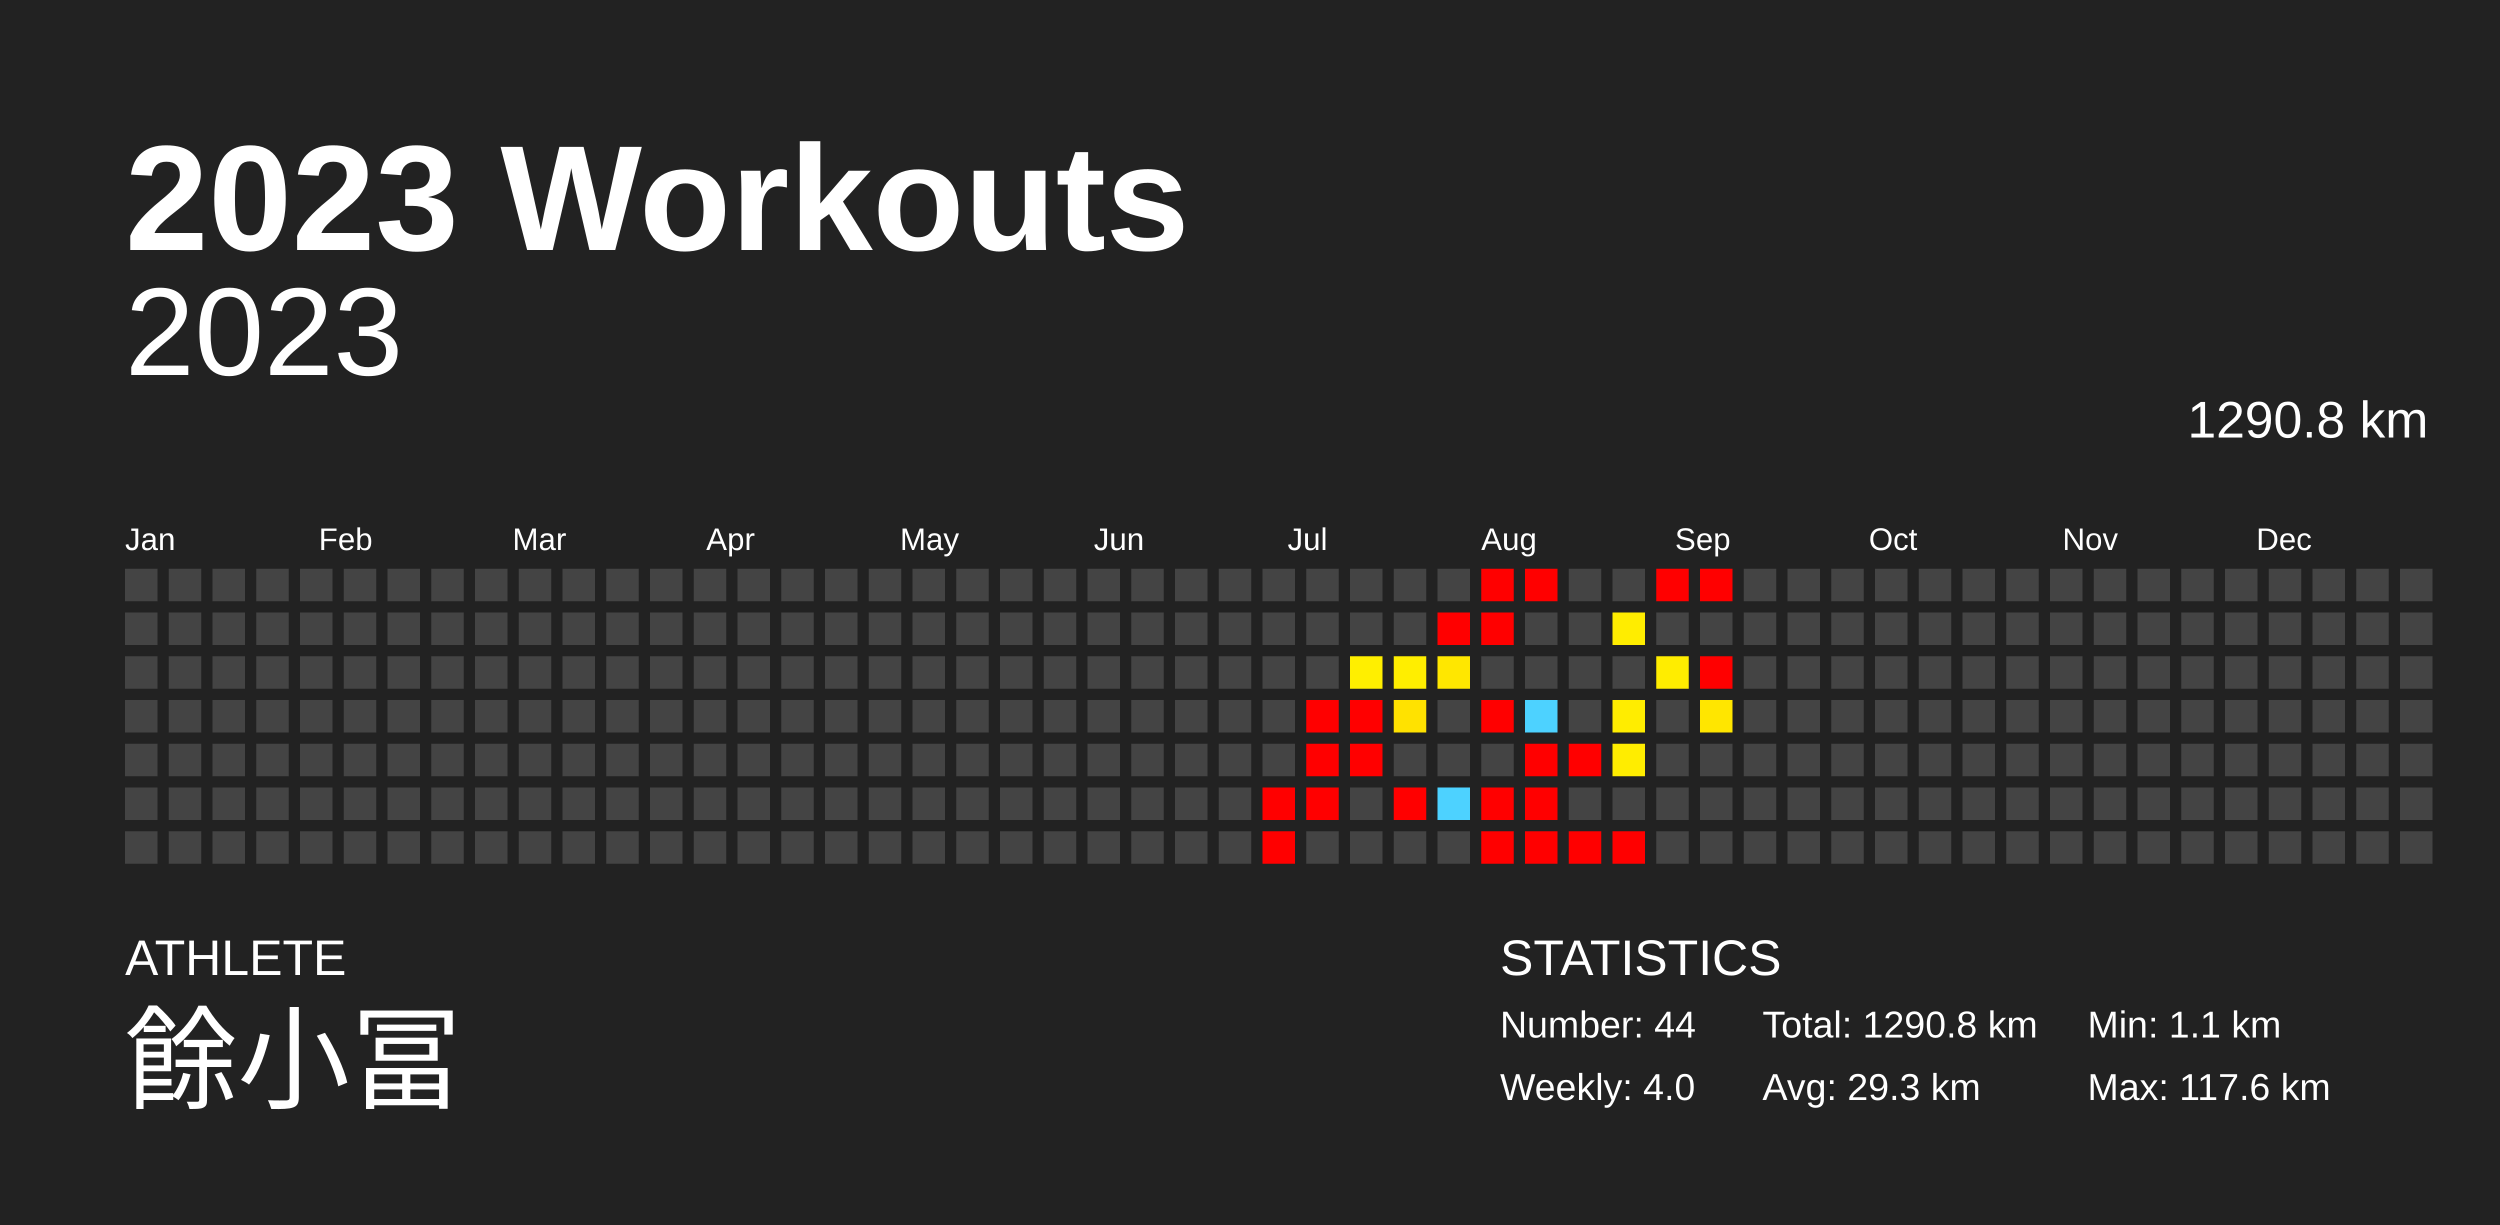
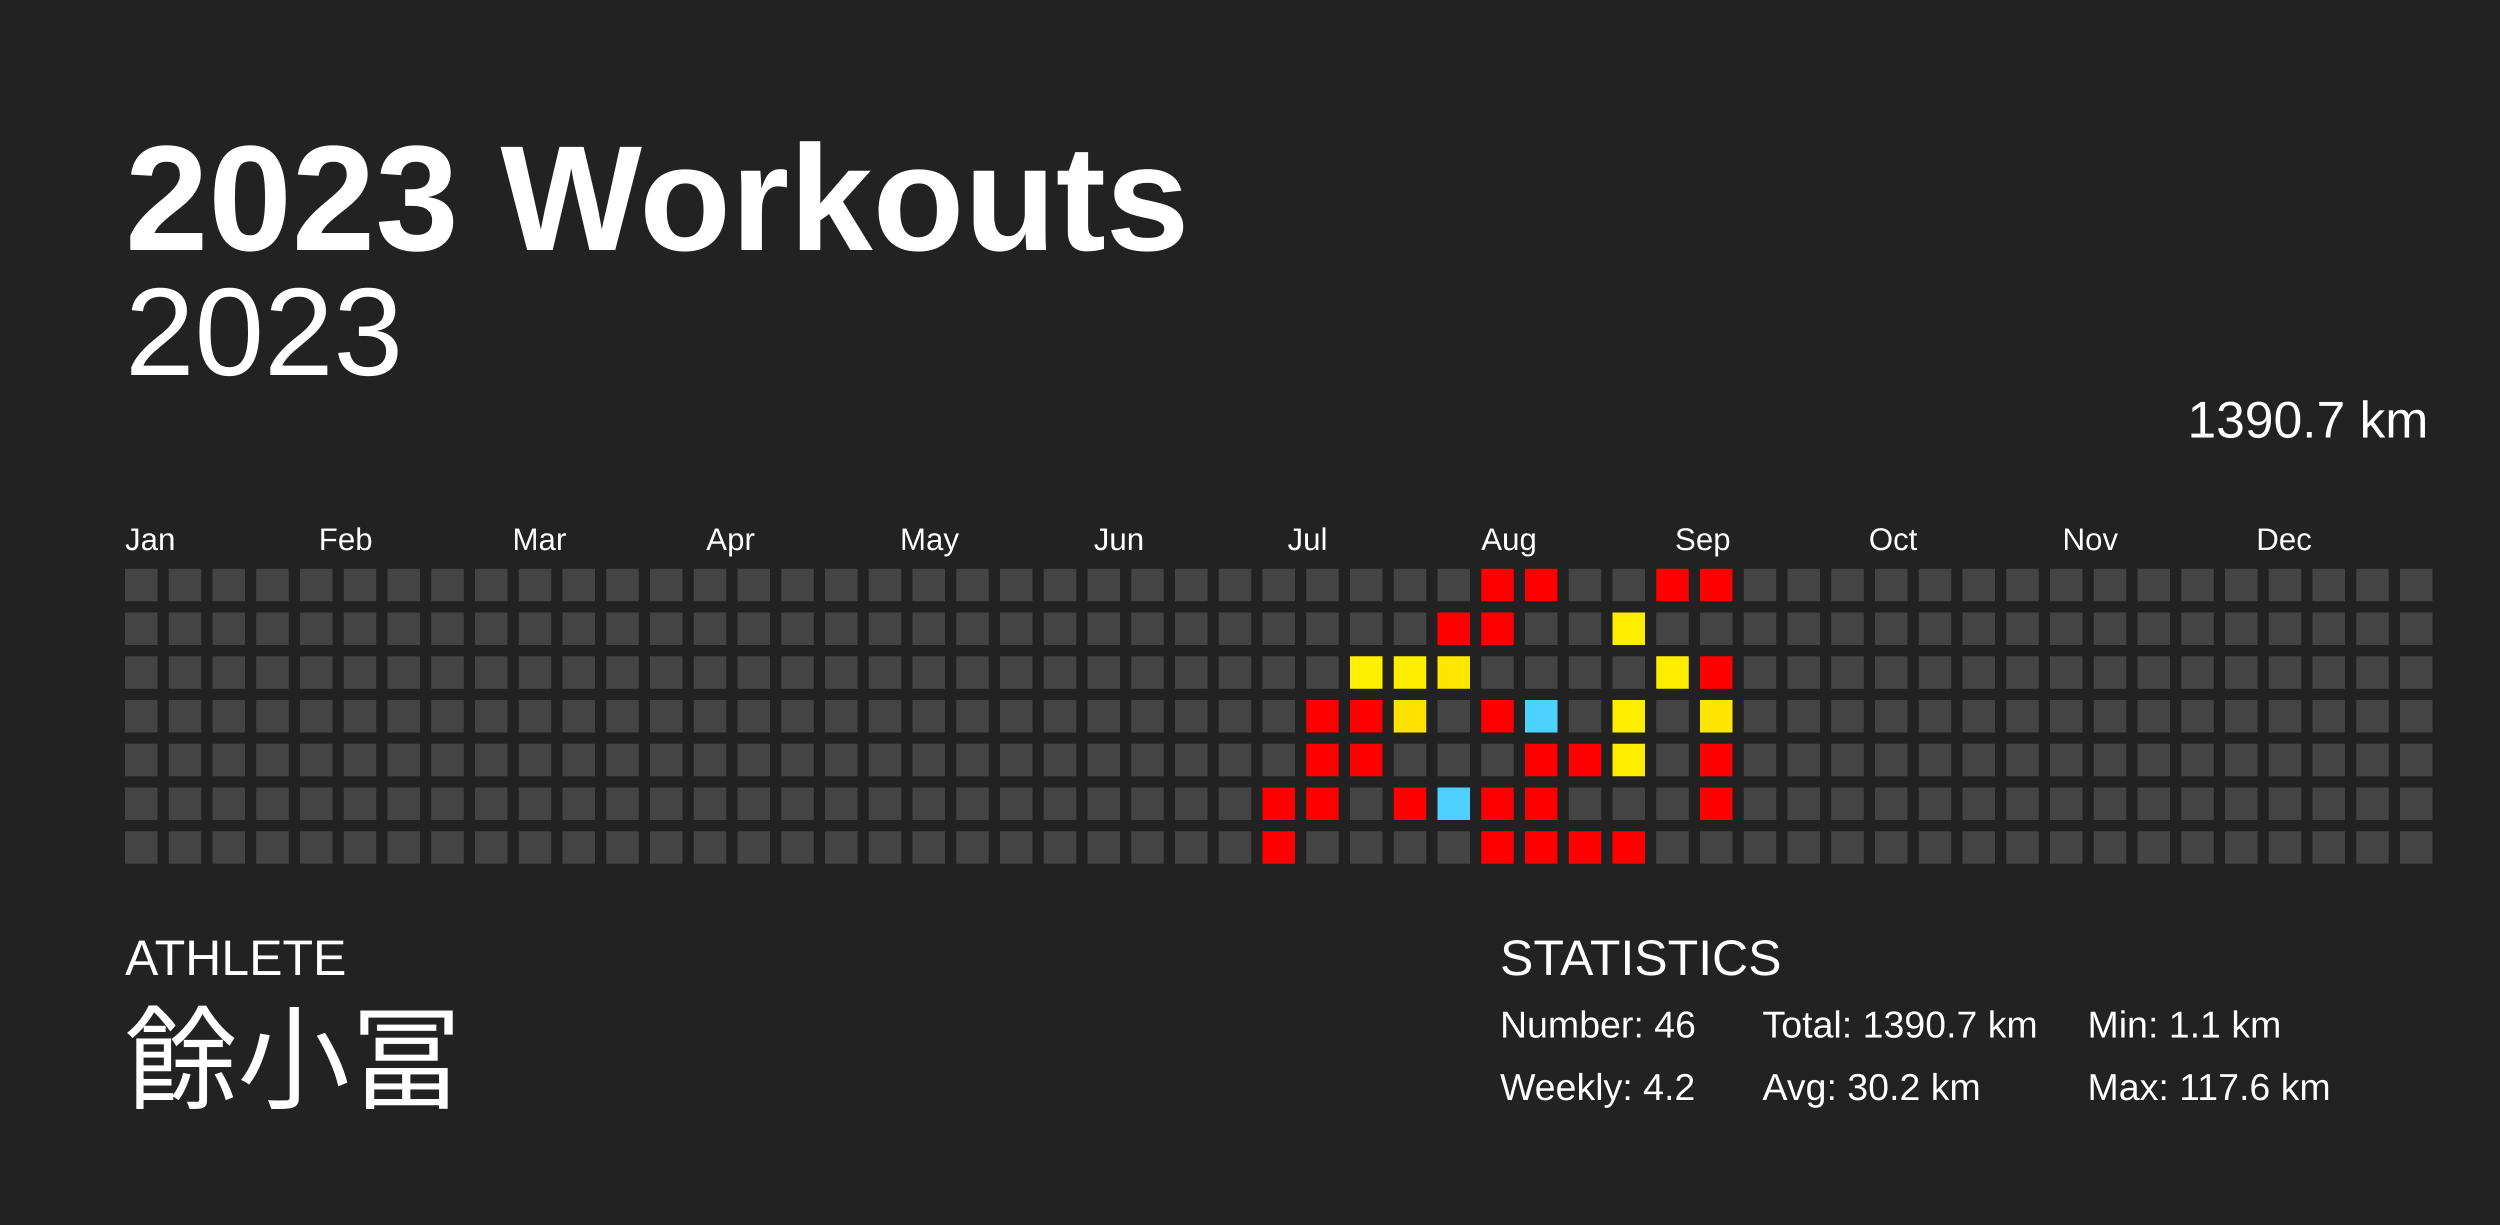
<svg xmlns="http://www.w3.org/2000/svg" baseProfile="full" height="98mm" version="1.1" viewBox="0,0,200,98" width="200mm">
  <defs />
  <rect fill="#222222" height="98" width="200" x="0" y="0" />
  <text fill="#FFFFFF" style="font-size:12px; font-family:Arial; font-weight:bold;" x="10" y="20">2023 Workouts</text>
  <text fill="#FFFFFF" style="font-size:4px; font-family:Arial" x="10" y="78">ATHLETE</text>
  <text fill="#FFFFFF" style="font-size:9px; font-family:Arial" x="10" y="88">餘小冨</text>
  <text fill="#FFFFFF" style="font-size:4px; font-family:Arial" x="120" y="78">STATISTICS</text>
-   <text fill="#FFFFFF" style="font-size:3px; font-family:Arial" x="120" y="83">Number: 44</text>
-   <text fill="#FFFFFF" style="font-size:3px; font-family:Arial" x="120" y="88">Weekly: 4.0</text>
-   <text fill="#FFFFFF" style="font-size:3px; font-family:Arial" x="141" y="83">Total: 1290.8 km</text>
-   <text fill="#FFFFFF" style="font-size:3px; font-family:Arial" x="141" y="88">Avg: 29.3 km</text>
+   <text fill="#FFFFFF" style="font-size:3px; font-family:Arial" x="120" y="83">Number: 46</text>
+   <text fill="#FFFFFF" style="font-size:3px; font-family:Arial" x="120" y="88">Weekly: 4.2</text>
+   <text fill="#FFFFFF" style="font-size:3px; font-family:Arial" x="141" y="83">Total: 1390.7 km</text>
+   <text fill="#FFFFFF" style="font-size:3px; font-family:Arial" x="141" y="88">Avg: 30.2 km</text>
  <text fill="#FFFFFF" style="font-size:3px; font-family:Arial" x="167" y="83">Min: 1.1 km</text>
  <text fill="#FFFFFF" style="font-size:3px; font-family:Arial" x="167" y="88">Max: 117.6 km</text>
  <text alignment-baseline="hanging" fill="#FFFFFF" style="font-size:10.0px; font-family:Arial;" x="10" y="30">2023</text>
-   <text alignment-baseline="hanging" fill="#FFFFFF" style="font-size:4.125px; font-family:Arial;" x="175" y="35">1290.8 km</text>
+   <text alignment-baseline="hanging" fill="#FFFFFF" style="font-size:4.125px; font-family:Arial;" x="175" y="35">1390.7 km</text>
  <text fill="#FFFFFF" style="font-size:2.5px; font-family:Arial" x="10.0" y="44">Jan</text>
  <text fill="#FFFFFF" style="font-size:2.5px; font-family:Arial" x="25.5" y="44">Feb</text>
  <text fill="#FFFFFF" style="font-size:2.5px; font-family:Arial" x="41.0" y="44">Mar</text>
  <text fill="#FFFFFF" style="font-size:2.5px; font-family:Arial" x="56.5" y="44">Apr</text>
  <text fill="#FFFFFF" style="font-size:2.5px; font-family:Arial" x="72.0" y="44">May</text>
  <text fill="#FFFFFF" style="font-size:2.5px; font-family:Arial" x="87.5" y="44">Jun</text>
  <text fill="#FFFFFF" style="font-size:2.5px; font-family:Arial" x="103.0" y="44">Jul</text>
  <text fill="#FFFFFF" style="font-size:2.5px; font-family:Arial" x="118.5" y="44">Aug</text>
  <text fill="#FFFFFF" style="font-size:2.5px; font-family:Arial" x="134.0" y="44">Sep</text>
  <text fill="#FFFFFF" style="font-size:2.5px; font-family:Arial" x="149.5" y="44">Oct</text>
  <text fill="#FFFFFF" style="font-size:2.5px; font-family:Arial" x="165.0" y="44">Nov</text>
  <text fill="#FFFFFF" style="font-size:2.5px; font-family:Arial" x="180.5" y="44">Dec</text>
  <rect fill="#444444" height="2.6" width="2.6" x="10.0" y="45.5" />
  <rect fill="#444444" height="2.6" width="2.6" x="10.0" y="49.0" />
  <rect fill="#444444" height="2.6" width="2.6" x="10.0" y="52.5" />
  <rect fill="#444444" height="2.6" width="2.6" x="10.0" y="56.0" />
  <rect fill="#444444" height="2.6" width="2.6" x="10.0" y="59.5" />
  <rect fill="#444444" height="2.6" width="2.6" x="10.0" y="63.0" />
  <rect fill="#444444" height="2.6" width="2.6" x="10.0" y="66.5" />
  <rect fill="#444444" height="2.6" width="2.6" x="13.5" y="45.5" />
  <rect fill="#444444" height="2.6" width="2.6" x="13.5" y="49.0" />
  <rect fill="#444444" height="2.6" width="2.6" x="13.5" y="52.5" />
  <rect fill="#444444" height="2.6" width="2.6" x="13.5" y="56.0" />
  <rect fill="#444444" height="2.6" width="2.6" x="13.5" y="59.5" />
  <rect fill="#444444" height="2.6" width="2.6" x="13.5" y="63.0" />
  <rect fill="#444444" height="2.6" width="2.6" x="13.5" y="66.5" />
  <rect fill="#444444" height="2.6" width="2.6" x="17.0" y="45.5" />
  <rect fill="#444444" height="2.6" width="2.6" x="17.0" y="49.0" />
  <rect fill="#444444" height="2.6" width="2.6" x="17.0" y="52.5" />
  <rect fill="#444444" height="2.6" width="2.6" x="17.0" y="56.0" />
  <rect fill="#444444" height="2.6" width="2.6" x="17.0" y="59.5" />
  <rect fill="#444444" height="2.6" width="2.6" x="17.0" y="63.0" />
  <rect fill="#444444" height="2.6" width="2.6" x="17.0" y="66.5" />
  <rect fill="#444444" height="2.6" width="2.6" x="20.5" y="45.5" />
  <rect fill="#444444" height="2.6" width="2.6" x="20.5" y="49.0" />
  <rect fill="#444444" height="2.6" width="2.6" x="20.5" y="52.5" />
  <rect fill="#444444" height="2.6" width="2.6" x="20.5" y="56.0" />
  <rect fill="#444444" height="2.6" width="2.6" x="20.5" y="59.5" />
  <rect fill="#444444" height="2.6" width="2.6" x="20.5" y="63.0" />
  <rect fill="#444444" height="2.6" width="2.6" x="20.5" y="66.5" />
  <rect fill="#444444" height="2.6" width="2.6" x="24.0" y="45.5" />
  <rect fill="#444444" height="2.6" width="2.6" x="24.0" y="49.0" />
  <rect fill="#444444" height="2.6" width="2.6" x="24.0" y="52.5" />
  <rect fill="#444444" height="2.6" width="2.6" x="24.0" y="56.0" />
  <rect fill="#444444" height="2.6" width="2.6" x="24.0" y="59.5" />
  <rect fill="#444444" height="2.6" width="2.6" x="24.0" y="63.0" />
  <rect fill="#444444" height="2.6" width="2.6" x="24.0" y="66.5" />
  <rect fill="#444444" height="2.6" width="2.6" x="27.5" y="45.5" />
  <rect fill="#444444" height="2.6" width="2.6" x="27.5" y="49.0" />
  <rect fill="#444444" height="2.6" width="2.6" x="27.5" y="52.5" />
  <rect fill="#444444" height="2.6" width="2.6" x="27.5" y="56.0" />
  <rect fill="#444444" height="2.6" width="2.6" x="27.5" y="59.5" />
  <rect fill="#444444" height="2.6" width="2.6" x="27.5" y="63.0" />
  <rect fill="#444444" height="2.6" width="2.6" x="27.5" y="66.5" />
  <rect fill="#444444" height="2.6" width="2.6" x="31.0" y="45.5" />
  <rect fill="#444444" height="2.6" width="2.6" x="31.0" y="49.0" />
  <rect fill="#444444" height="2.6" width="2.6" x="31.0" y="52.5" />
  <rect fill="#444444" height="2.6" width="2.6" x="31.0" y="56.0" />
  <rect fill="#444444" height="2.6" width="2.6" x="31.0" y="59.5" />
  <rect fill="#444444" height="2.6" width="2.6" x="31.0" y="63.0" />
  <rect fill="#444444" height="2.6" width="2.6" x="31.0" y="66.5" />
  <rect fill="#444444" height="2.6" width="2.6" x="34.5" y="45.5" />
  <rect fill="#444444" height="2.6" width="2.6" x="34.5" y="49.0" />
  <rect fill="#444444" height="2.6" width="2.6" x="34.5" y="52.5" />
  <rect fill="#444444" height="2.6" width="2.6" x="34.5" y="56.0" />
  <rect fill="#444444" height="2.6" width="2.6" x="34.5" y="59.5" />
  <rect fill="#444444" height="2.6" width="2.6" x="34.5" y="63.0" />
  <rect fill="#444444" height="2.6" width="2.6" x="34.5" y="66.5" />
  <rect fill="#444444" height="2.6" width="2.6" x="38.0" y="45.5" />
  <rect fill="#444444" height="2.6" width="2.6" x="38.0" y="49.0" />
  <rect fill="#444444" height="2.6" width="2.6" x="38.0" y="52.5" />
  <rect fill="#444444" height="2.6" width="2.6" x="38.0" y="56.0" />
  <rect fill="#444444" height="2.6" width="2.6" x="38.0" y="59.5" />
  <rect fill="#444444" height="2.6" width="2.6" x="38.0" y="63.0" />
  <rect fill="#444444" height="2.6" width="2.6" x="38.0" y="66.5" />
  <rect fill="#444444" height="2.6" width="2.6" x="41.5" y="45.5" />
  <rect fill="#444444" height="2.6" width="2.6" x="41.5" y="49.0" />
  <rect fill="#444444" height="2.6" width="2.6" x="41.5" y="52.5" />
  <rect fill="#444444" height="2.6" width="2.6" x="41.5" y="56.0" />
  <rect fill="#444444" height="2.6" width="2.6" x="41.5" y="59.5" />
  <rect fill="#444444" height="2.6" width="2.6" x="41.5" y="63.0" />
  <rect fill="#444444" height="2.6" width="2.6" x="41.5" y="66.5" />
  <rect fill="#444444" height="2.6" width="2.6" x="45.0" y="45.5" />
  <rect fill="#444444" height="2.6" width="2.6" x="45.0" y="49.0" />
  <rect fill="#444444" height="2.6" width="2.6" x="45.0" y="52.5" />
  <rect fill="#444444" height="2.6" width="2.6" x="45.0" y="56.0" />
  <rect fill="#444444" height="2.6" width="2.6" x="45.0" y="59.5" />
  <rect fill="#444444" height="2.6" width="2.6" x="45.0" y="63.0" />
  <rect fill="#444444" height="2.6" width="2.6" x="45.0" y="66.5" />
  <rect fill="#444444" height="2.6" width="2.6" x="48.5" y="45.5" />
  <rect fill="#444444" height="2.6" width="2.6" x="48.5" y="49.0" />
  <rect fill="#444444" height="2.6" width="2.6" x="48.5" y="52.5" />
  <rect fill="#444444" height="2.6" width="2.6" x="48.5" y="56.0" />
  <rect fill="#444444" height="2.6" width="2.6" x="48.5" y="59.5" />
  <rect fill="#444444" height="2.6" width="2.6" x="48.5" y="63.0" />
  <rect fill="#444444" height="2.6" width="2.6" x="48.5" y="66.5" />
  <rect fill="#444444" height="2.6" width="2.6" x="52.0" y="45.5" />
  <rect fill="#444444" height="2.6" width="2.6" x="52.0" y="49.0" />
  <rect fill="#444444" height="2.6" width="2.6" x="52.0" y="52.5" />
  <rect fill="#444444" height="2.6" width="2.6" x="52.0" y="56.0" />
  <rect fill="#444444" height="2.6" width="2.6" x="52.0" y="59.5" />
  <rect fill="#444444" height="2.6" width="2.6" x="52.0" y="63.0" />
  <rect fill="#444444" height="2.6" width="2.6" x="52.0" y="66.5" />
  <rect fill="#444444" height="2.6" width="2.6" x="55.5" y="45.5" />
  <rect fill="#444444" height="2.6" width="2.6" x="55.5" y="49.0" />
  <rect fill="#444444" height="2.6" width="2.6" x="55.5" y="52.5" />
  <rect fill="#444444" height="2.6" width="2.6" x="55.5" y="56.0" />
  <rect fill="#444444" height="2.6" width="2.6" x="55.5" y="59.5" />
  <rect fill="#444444" height="2.6" width="2.6" x="55.5" y="63.0" />
  <rect fill="#444444" height="2.6" width="2.6" x="55.5" y="66.5" />
  <rect fill="#444444" height="2.6" width="2.6" x="59.0" y="45.5" />
  <rect fill="#444444" height="2.6" width="2.6" x="59.0" y="49.0" />
  <rect fill="#444444" height="2.6" width="2.6" x="59.0" y="52.5" />
  <rect fill="#444444" height="2.6" width="2.6" x="59.0" y="56.0" />
  <rect fill="#444444" height="2.6" width="2.6" x="59.0" y="59.5" />
  <rect fill="#444444" height="2.6" width="2.6" x="59.0" y="63.0" />
  <rect fill="#444444" height="2.6" width="2.6" x="59.0" y="66.5" />
  <rect fill="#444444" height="2.6" width="2.6" x="62.5" y="45.5" />
  <rect fill="#444444" height="2.6" width="2.6" x="62.5" y="49.0" />
  <rect fill="#444444" height="2.6" width="2.6" x="62.5" y="52.5" />
  <rect fill="#444444" height="2.6" width="2.6" x="62.5" y="56.0" />
  <rect fill="#444444" height="2.6" width="2.6" x="62.5" y="59.5" />
  <rect fill="#444444" height="2.6" width="2.6" x="62.5" y="63.0" />
  <rect fill="#444444" height="2.6" width="2.6" x="62.5" y="66.5" />
  <rect fill="#444444" height="2.6" width="2.6" x="66.0" y="45.5" />
  <rect fill="#444444" height="2.6" width="2.6" x="66.0" y="49.0" />
  <rect fill="#444444" height="2.6" width="2.6" x="66.0" y="52.5" />
  <rect fill="#444444" height="2.6" width="2.6" x="66.0" y="56.0" />
  <rect fill="#444444" height="2.6" width="2.6" x="66.0" y="59.5" />
  <rect fill="#444444" height="2.6" width="2.6" x="66.0" y="63.0" />
  <rect fill="#444444" height="2.6" width="2.6" x="66.0" y="66.5" />
  <rect fill="#444444" height="2.6" width="2.6" x="69.5" y="45.5" />
  <rect fill="#444444" height="2.6" width="2.6" x="69.5" y="49.0" />
  <rect fill="#444444" height="2.6" width="2.6" x="69.5" y="52.5" />
  <rect fill="#444444" height="2.6" width="2.6" x="69.5" y="56.0" />
  <rect fill="#444444" height="2.6" width="2.6" x="69.5" y="59.5" />
  <rect fill="#444444" height="2.6" width="2.6" x="69.5" y="63.0" />
  <rect fill="#444444" height="2.6" width="2.6" x="69.5" y="66.5" />
  <rect fill="#444444" height="2.6" width="2.6" x="73.0" y="45.5" />
  <rect fill="#444444" height="2.6" width="2.6" x="73.0" y="49.0" />
  <rect fill="#444444" height="2.6" width="2.6" x="73.0" y="52.5" />
  <rect fill="#444444" height="2.6" width="2.6" x="73.0" y="56.0" />
  <rect fill="#444444" height="2.6" width="2.6" x="73.0" y="59.5" />
  <rect fill="#444444" height="2.6" width="2.6" x="73.0" y="63.0" />
  <rect fill="#444444" height="2.6" width="2.6" x="73.0" y="66.5" />
  <rect fill="#444444" height="2.6" width="2.6" x="76.5" y="45.5" />
  <rect fill="#444444" height="2.6" width="2.6" x="76.5" y="49.0" />
  <rect fill="#444444" height="2.6" width="2.6" x="76.5" y="52.5" />
  <rect fill="#444444" height="2.6" width="2.6" x="76.5" y="56.0" />
  <rect fill="#444444" height="2.6" width="2.6" x="76.5" y="59.5" />
  <rect fill="#444444" height="2.6" width="2.6" x="76.5" y="63.0" />
  <rect fill="#444444" height="2.6" width="2.6" x="76.5" y="66.5" />
  <rect fill="#444444" height="2.6" width="2.6" x="80.0" y="45.5" />
  <rect fill="#444444" height="2.6" width="2.6" x="80.0" y="49.0" />
  <rect fill="#444444" height="2.6" width="2.6" x="80.0" y="52.5" />
  <rect fill="#444444" height="2.6" width="2.6" x="80.0" y="56.0" />
  <rect fill="#444444" height="2.6" width="2.6" x="80.0" y="59.5" />
  <rect fill="#444444" height="2.6" width="2.6" x="80.0" y="63.0" />
  <rect fill="#444444" height="2.6" width="2.6" x="80.0" y="66.5" />
  <rect fill="#444444" height="2.6" width="2.6" x="83.5" y="45.5" />
  <rect fill="#444444" height="2.6" width="2.6" x="83.5" y="49.0" />
  <rect fill="#444444" height="2.6" width="2.6" x="83.5" y="52.5" />
  <rect fill="#444444" height="2.6" width="2.6" x="83.5" y="56.0" />
  <rect fill="#444444" height="2.6" width="2.6" x="83.5" y="59.5" />
  <rect fill="#444444" height="2.6" width="2.6" x="83.5" y="63.0" />
  <rect fill="#444444" height="2.6" width="2.6" x="83.5" y="66.5" />
  <rect fill="#444444" height="2.6" width="2.6" x="87.0" y="45.5" />
  <rect fill="#444444" height="2.6" width="2.6" x="87.0" y="49.0" />
  <rect fill="#444444" height="2.6" width="2.6" x="87.0" y="52.5" />
  <rect fill="#444444" height="2.6" width="2.6" x="87.0" y="56.0" />
  <rect fill="#444444" height="2.6" width="2.6" x="87.0" y="59.5" />
  <rect fill="#444444" height="2.6" width="2.6" x="87.0" y="63.0" />
  <rect fill="#444444" height="2.6" width="2.6" x="87.0" y="66.5" />
  <rect fill="#444444" height="2.6" width="2.6" x="90.5" y="45.5" />
  <rect fill="#444444" height="2.6" width="2.6" x="90.5" y="49.0" />
  <rect fill="#444444" height="2.6" width="2.6" x="90.5" y="52.5" />
  <rect fill="#444444" height="2.6" width="2.6" x="90.5" y="56.0" />
  <rect fill="#444444" height="2.6" width="2.6" x="90.5" y="59.5" />
  <rect fill="#444444" height="2.6" width="2.6" x="90.5" y="63.0" />
  <rect fill="#444444" height="2.6" width="2.6" x="90.5" y="66.5" />
  <rect fill="#444444" height="2.6" width="2.6" x="94.0" y="45.5" />
  <rect fill="#444444" height="2.6" width="2.6" x="94.0" y="49.0" />
  <rect fill="#444444" height="2.6" width="2.6" x="94.0" y="52.5" />
  <rect fill="#444444" height="2.6" width="2.6" x="94.0" y="56.0" />
  <rect fill="#444444" height="2.6" width="2.6" x="94.0" y="59.5" />
  <rect fill="#444444" height="2.6" width="2.6" x="94.0" y="63.0" />
  <rect fill="#444444" height="2.6" width="2.6" x="94.0" y="66.5" />
  <rect fill="#444444" height="2.6" width="2.6" x="97.5" y="45.5" />
  <rect fill="#444444" height="2.6" width="2.6" x="97.5" y="49.0" />
  <rect fill="#444444" height="2.6" width="2.6" x="97.5" y="52.5" />
  <rect fill="#444444" height="2.6" width="2.6" x="97.5" y="56.0" />
  <rect fill="#444444" height="2.6" width="2.6" x="97.5" y="59.5" />
  <rect fill="#444444" height="2.6" width="2.6" x="97.5" y="63.0" />
  <rect fill="#444444" height="2.6" width="2.6" x="97.5" y="66.5" />
  <rect fill="#444444" height="2.6" width="2.6" x="101.0" y="45.5" />
  <rect fill="#444444" height="2.6" width="2.6" x="101.0" y="49.0" />
  <rect fill="#444444" height="2.6" width="2.6" x="101.0" y="52.5" />
  <rect fill="#444444" height="2.6" width="2.6" x="101.0" y="56.0" />
  <rect fill="#444444" height="2.6" width="2.6" x="101.0" y="59.5" />
  <rect fill="red" height="2.6" width="2.6" x="101.0" y="63.0" />
  <rect fill="red" height="2.6" width="2.6" x="101.0" y="66.5" />
  <rect fill="#444444" height="2.6" width="2.6" x="104.5" y="45.5" />
  <rect fill="#444444" height="2.6" width="2.6" x="104.5" y="49.0" />
  <rect fill="#444444" height="2.6" width="2.6" x="104.5" y="52.5" />
  <rect fill="red" height="2.6" width="2.6" x="104.5" y="56.0" />
  <rect fill="red" height="2.6" width="2.6" x="104.5" y="59.5" />
  <rect fill="red" height="2.6" width="2.6" x="104.5" y="63.0" />
  <rect fill="#444444" height="2.6" width="2.6" x="104.5" y="66.5" />
  <rect fill="#444444" height="2.6" width="2.6" x="108.0" y="45.5" />
  <rect fill="#444444" height="2.6" width="2.6" x="108.0" y="49.0" />
  <rect fill="#ffef00" height="2.6" width="2.6" x="108.0" y="52.5" />
  <rect fill="red" height="2.6" width="2.6" x="108.0" y="56.0" />
  <rect fill="red" height="2.6" width="2.6" x="108.0" y="59.5" />
  <rect fill="#444444" height="2.6" width="2.6" x="108.0" y="63.0" />
  <rect fill="#444444" height="2.6" width="2.6" x="108.0" y="66.5" />
  <rect fill="#444444" height="2.6" width="2.6" x="111.5" y="45.5" />
  <rect fill="#444444" height="2.6" width="2.6" x="111.5" y="49.0" />
  <rect fill="#ffee00" height="2.6" width="2.6" x="111.5" y="52.5" />
  <rect fill="#ffe200" height="2.6" width="2.6" x="111.5" y="56.0" />
  <rect fill="#444444" height="2.6" width="2.6" x="111.5" y="59.5" />
  <rect fill="red" height="2.6" width="2.6" x="111.5" y="63.0" />
  <rect fill="#444444" height="2.6" width="2.6" x="111.5" y="66.5" />
  <rect fill="#444444" height="2.6" width="2.6" x="115.0" y="45.5" />
  <rect fill="red" height="2.6" width="2.6" x="115.0" y="49.0" />
  <rect fill="#ffe700" height="2.6" width="2.6" x="115.0" y="52.5" />
  <rect fill="#444444" height="2.6" width="2.6" x="115.0" y="56.0" />
  <rect fill="#444444" height="2.6" width="2.6" x="115.0" y="59.5" />
  <rect fill="#4dd2ff" height="2.6" width="2.6" x="115.0" y="63.0" />
  <rect fill="#444444" height="2.6" width="2.6" x="115.0" y="66.5" />
  <rect fill="red" height="2.6" width="2.6" x="118.5" y="45.5" />
  <rect fill="red" height="2.6" width="2.6" x="118.5" y="49.0" />
  <rect fill="#444444" height="2.6" width="2.6" x="118.5" y="52.5" />
  <rect fill="red" height="2.6" width="2.6" x="118.5" y="56.0" />
  <rect fill="#444444" height="2.6" width="2.6" x="118.5" y="59.5" />
  <rect fill="red" height="2.6" width="2.6" x="118.5" y="63.0" />
  <rect fill="red" height="2.6" width="2.6" x="118.5" y="66.5" />
  <rect fill="red" height="2.6" width="2.6" x="122.0" y="45.5" />
  <rect fill="#444444" height="2.6" width="2.6" x="122.0" y="49.0" />
  <rect fill="#444444" height="2.6" width="2.6" x="122.0" y="52.5" />
  <rect fill="#4dd2ff" height="2.6" width="2.6" x="122.0" y="56.0" />
  <rect fill="red" height="2.6" width="2.6" x="122.0" y="59.5" />
  <rect fill="red" height="2.6" width="2.6" x="122.0" y="63.0" />
  <rect fill="red" height="2.6" width="2.6" x="122.0" y="66.5" />
  <rect fill="#444444" height="2.6" width="2.6" x="125.5" y="45.5" />
  <rect fill="#444444" height="2.6" width="2.6" x="125.5" y="49.0" />
  <rect fill="#444444" height="2.6" width="2.6" x="125.5" y="52.5" />
  <rect fill="#444444" height="2.6" width="2.6" x="125.5" y="56.0" />
  <rect fill="red" height="2.6" width="2.6" x="125.5" y="59.5" />
  <rect fill="#444444" height="2.6" width="2.6" x="125.5" y="63.0" />
  <rect fill="red" height="2.6" width="2.6" x="125.5" y="66.5" />
  <rect fill="#444444" height="2.6" width="2.6" x="129.0" y="45.5" />
  <rect fill="#ffed00" height="2.6" width="2.6" x="129.0" y="49.0" />
  <rect fill="#444444" height="2.6" width="2.6" x="129.0" y="52.5" />
  <rect fill="#ffed00" height="2.6" width="2.6" x="129.0" y="56.0" />
  <rect fill="#ffed00" height="2.6" width="2.6" x="129.0" y="59.5" />
  <rect fill="#444444" height="2.6" width="2.6" x="129.0" y="63.0" />
  <rect fill="red" height="2.6" width="2.6" x="129.0" y="66.5" />
  <rect fill="red" height="2.6" width="2.6" x="132.5" y="45.5" />
  <rect fill="#444444" height="2.6" width="2.6" x="132.5" y="49.0" />
  <rect fill="#ffed00" height="2.6" width="2.6" x="132.5" y="52.5" />
  <rect fill="#444444" height="2.6" width="2.6" x="132.5" y="56.0" />
  <rect fill="#444444" height="2.6" width="2.6" x="132.5" y="59.5" />
  <rect fill="#444444" height="2.6" width="2.6" x="132.5" y="63.0" />
  <rect fill="#444444" height="2.6" width="2.6" x="132.5" y="66.5" />
  <rect fill="red" height="2.6" width="2.6" x="136.0" y="45.5" />
  <rect fill="#444444" height="2.6" width="2.6" x="136.0" y="49.0" />
  <rect fill="red" height="2.6" width="2.6" x="136.0" y="52.5" />
  <rect fill="#ffe600" height="2.6" width="2.6" x="136.0" y="56.0" />
-   <rect fill="#444444" height="2.6" width="2.6" x="136.0" y="59.5" />
-   <rect fill="#444444" height="2.6" width="2.6" x="136.0" y="63.0" />
+   <rect fill="red" height="2.6" width="2.6" x="136.0" y="59.5" />
+   <rect fill="red" height="2.6" width="2.6" x="136.0" y="63.0" />
  <rect fill="#444444" height="2.6" width="2.6" x="136.0" y="66.5" />
  <rect fill="#444444" height="2.6" width="2.6" x="139.5" y="45.5" />
  <rect fill="#444444" height="2.6" width="2.6" x="139.5" y="49.0" />
  <rect fill="#444444" height="2.6" width="2.6" x="139.5" y="52.5" />
  <rect fill="#444444" height="2.6" width="2.6" x="139.5" y="56.0" />
  <rect fill="#444444" height="2.6" width="2.6" x="139.5" y="59.5" />
  <rect fill="#444444" height="2.6" width="2.6" x="139.5" y="63.0" />
  <rect fill="#444444" height="2.6" width="2.6" x="139.5" y="66.5" />
  <rect fill="#444444" height="2.6" width="2.6" x="143.0" y="45.5" />
  <rect fill="#444444" height="2.6" width="2.6" x="143.0" y="49.0" />
  <rect fill="#444444" height="2.6" width="2.6" x="143.0" y="52.5" />
  <rect fill="#444444" height="2.6" width="2.6" x="143.0" y="56.0" />
  <rect fill="#444444" height="2.6" width="2.6" x="143.0" y="59.5" />
  <rect fill="#444444" height="2.6" width="2.6" x="143.0" y="63.0" />
  <rect fill="#444444" height="2.6" width="2.6" x="143.0" y="66.5" />
  <rect fill="#444444" height="2.6" width="2.6" x="146.5" y="45.5" />
  <rect fill="#444444" height="2.6" width="2.6" x="146.5" y="49.0" />
  <rect fill="#444444" height="2.6" width="2.6" x="146.5" y="52.5" />
  <rect fill="#444444" height="2.6" width="2.6" x="146.5" y="56.0" />
  <rect fill="#444444" height="2.6" width="2.6" x="146.5" y="59.5" />
  <rect fill="#444444" height="2.6" width="2.6" x="146.5" y="63.0" />
  <rect fill="#444444" height="2.6" width="2.6" x="146.5" y="66.5" />
  <rect fill="#444444" height="2.6" width="2.6" x="150.0" y="45.5" />
  <rect fill="#444444" height="2.6" width="2.6" x="150.0" y="49.0" />
  <rect fill="#444444" height="2.6" width="2.6" x="150.0" y="52.5" />
  <rect fill="#444444" height="2.6" width="2.6" x="150.0" y="56.0" />
  <rect fill="#444444" height="2.6" width="2.6" x="150.0" y="59.5" />
  <rect fill="#444444" height="2.6" width="2.6" x="150.0" y="63.0" />
  <rect fill="#444444" height="2.6" width="2.6" x="150.0" y="66.5" />
  <rect fill="#444444" height="2.6" width="2.6" x="153.5" y="45.5" />
  <rect fill="#444444" height="2.6" width="2.6" x="153.5" y="49.0" />
  <rect fill="#444444" height="2.6" width="2.6" x="153.5" y="52.5" />
  <rect fill="#444444" height="2.6" width="2.6" x="153.5" y="56.0" />
  <rect fill="#444444" height="2.6" width="2.6" x="153.5" y="59.5" />
  <rect fill="#444444" height="2.6" width="2.6" x="153.5" y="63.0" />
  <rect fill="#444444" height="2.6" width="2.6" x="153.5" y="66.5" />
  <rect fill="#444444" height="2.6" width="2.6" x="157.0" y="45.5" />
  <rect fill="#444444" height="2.6" width="2.6" x="157.0" y="49.0" />
  <rect fill="#444444" height="2.6" width="2.6" x="157.0" y="52.5" />
  <rect fill="#444444" height="2.6" width="2.6" x="157.0" y="56.0" />
  <rect fill="#444444" height="2.6" width="2.6" x="157.0" y="59.5" />
  <rect fill="#444444" height="2.6" width="2.6" x="157.0" y="63.0" />
  <rect fill="#444444" height="2.6" width="2.6" x="157.0" y="66.5" />
  <rect fill="#444444" height="2.6" width="2.6" x="160.5" y="45.5" />
  <rect fill="#444444" height="2.6" width="2.6" x="160.5" y="49.0" />
  <rect fill="#444444" height="2.6" width="2.6" x="160.5" y="52.5" />
  <rect fill="#444444" height="2.6" width="2.6" x="160.5" y="56.0" />
  <rect fill="#444444" height="2.6" width="2.6" x="160.5" y="59.5" />
  <rect fill="#444444" height="2.6" width="2.6" x="160.5" y="63.0" />
  <rect fill="#444444" height="2.6" width="2.6" x="160.5" y="66.5" />
  <rect fill="#444444" height="2.6" width="2.6" x="164.0" y="45.5" />
  <rect fill="#444444" height="2.6" width="2.6" x="164.0" y="49.0" />
  <rect fill="#444444" height="2.6" width="2.6" x="164.0" y="52.5" />
  <rect fill="#444444" height="2.6" width="2.6" x="164.0" y="56.0" />
  <rect fill="#444444" height="2.6" width="2.6" x="164.0" y="59.5" />
  <rect fill="#444444" height="2.6" width="2.6" x="164.0" y="63.0" />
  <rect fill="#444444" height="2.6" width="2.6" x="164.0" y="66.5" />
  <rect fill="#444444" height="2.6" width="2.6" x="167.5" y="45.5" />
  <rect fill="#444444" height="2.6" width="2.6" x="167.5" y="49.0" />
  <rect fill="#444444" height="2.6" width="2.6" x="167.5" y="52.5" />
  <rect fill="#444444" height="2.6" width="2.6" x="167.5" y="56.0" />
  <rect fill="#444444" height="2.6" width="2.6" x="167.5" y="59.5" />
  <rect fill="#444444" height="2.6" width="2.6" x="167.5" y="63.0" />
  <rect fill="#444444" height="2.6" width="2.6" x="167.5" y="66.5" />
  <rect fill="#444444" height="2.6" width="2.6" x="171.0" y="45.5" />
  <rect fill="#444444" height="2.6" width="2.6" x="171.0" y="49.0" />
  <rect fill="#444444" height="2.6" width="2.6" x="171.0" y="52.5" />
  <rect fill="#444444" height="2.6" width="2.6" x="171.0" y="56.0" />
  <rect fill="#444444" height="2.6" width="2.6" x="171.0" y="59.5" />
  <rect fill="#444444" height="2.6" width="2.6" x="171.0" y="63.0" />
  <rect fill="#444444" height="2.6" width="2.6" x="171.0" y="66.5" />
  <rect fill="#444444" height="2.6" width="2.6" x="174.5" y="45.5" />
  <rect fill="#444444" height="2.6" width="2.6" x="174.5" y="49.0" />
  <rect fill="#444444" height="2.6" width="2.6" x="174.5" y="52.5" />
  <rect fill="#444444" height="2.6" width="2.6" x="174.5" y="56.0" />
  <rect fill="#444444" height="2.6" width="2.6" x="174.5" y="59.5" />
  <rect fill="#444444" height="2.6" width="2.6" x="174.5" y="63.0" />
  <rect fill="#444444" height="2.6" width="2.6" x="174.5" y="66.5" />
  <rect fill="#444444" height="2.6" width="2.6" x="178.0" y="45.5" />
  <rect fill="#444444" height="2.6" width="2.6" x="178.0" y="49.0" />
  <rect fill="#444444" height="2.6" width="2.6" x="178.0" y="52.5" />
  <rect fill="#444444" height="2.6" width="2.6" x="178.0" y="56.0" />
  <rect fill="#444444" height="2.6" width="2.6" x="178.0" y="59.5" />
  <rect fill="#444444" height="2.6" width="2.6" x="178.0" y="63.0" />
  <rect fill="#444444" height="2.6" width="2.6" x="178.0" y="66.5" />
  <rect fill="#444444" height="2.6" width="2.6" x="181.5" y="45.5" />
  <rect fill="#444444" height="2.6" width="2.6" x="181.5" y="49.0" />
  <rect fill="#444444" height="2.6" width="2.6" x="181.5" y="52.5" />
  <rect fill="#444444" height="2.6" width="2.6" x="181.5" y="56.0" />
  <rect fill="#444444" height="2.6" width="2.6" x="181.5" y="59.5" />
  <rect fill="#444444" height="2.6" width="2.6" x="181.5" y="63.0" />
  <rect fill="#444444" height="2.6" width="2.6" x="181.5" y="66.5" />
  <rect fill="#444444" height="2.6" width="2.6" x="185.0" y="45.5" />
  <rect fill="#444444" height="2.6" width="2.6" x="185.0" y="49.0" />
  <rect fill="#444444" height="2.6" width="2.6" x="185.0" y="52.5" />
  <rect fill="#444444" height="2.6" width="2.6" x="185.0" y="56.0" />
  <rect fill="#444444" height="2.6" width="2.6" x="185.0" y="59.5" />
  <rect fill="#444444" height="2.6" width="2.6" x="185.0" y="63.0" />
  <rect fill="#444444" height="2.6" width="2.6" x="185.0" y="66.5" />
  <rect fill="#444444" height="2.6" width="2.6" x="188.5" y="45.5" />
  <rect fill="#444444" height="2.6" width="2.6" x="188.5" y="49.0" />
  <rect fill="#444444" height="2.6" width="2.6" x="188.5" y="52.5" />
  <rect fill="#444444" height="2.6" width="2.6" x="188.5" y="56.0" />
  <rect fill="#444444" height="2.6" width="2.6" x="188.5" y="59.5" />
  <rect fill="#444444" height="2.6" width="2.6" x="188.5" y="63.0" />
  <rect fill="#444444" height="2.6" width="2.6" x="188.5" y="66.5" />
  <rect fill="#444444" height="2.6" width="2.6" x="192.0" y="45.5" />
  <rect fill="#444444" height="2.6" width="2.6" x="192.0" y="49.0" />
  <rect fill="#444444" height="2.6" width="2.6" x="192.0" y="52.5" />
  <rect fill="#444444" height="2.6" width="2.6" x="192.0" y="56.0" />
  <rect fill="#444444" height="2.6" width="2.6" x="192.0" y="59.5" />
  <rect fill="#444444" height="2.6" width="2.6" x="192.0" y="63.0" />
  <rect fill="#444444" height="2.6" width="2.6" x="192.0" y="66.5" />
</svg>
